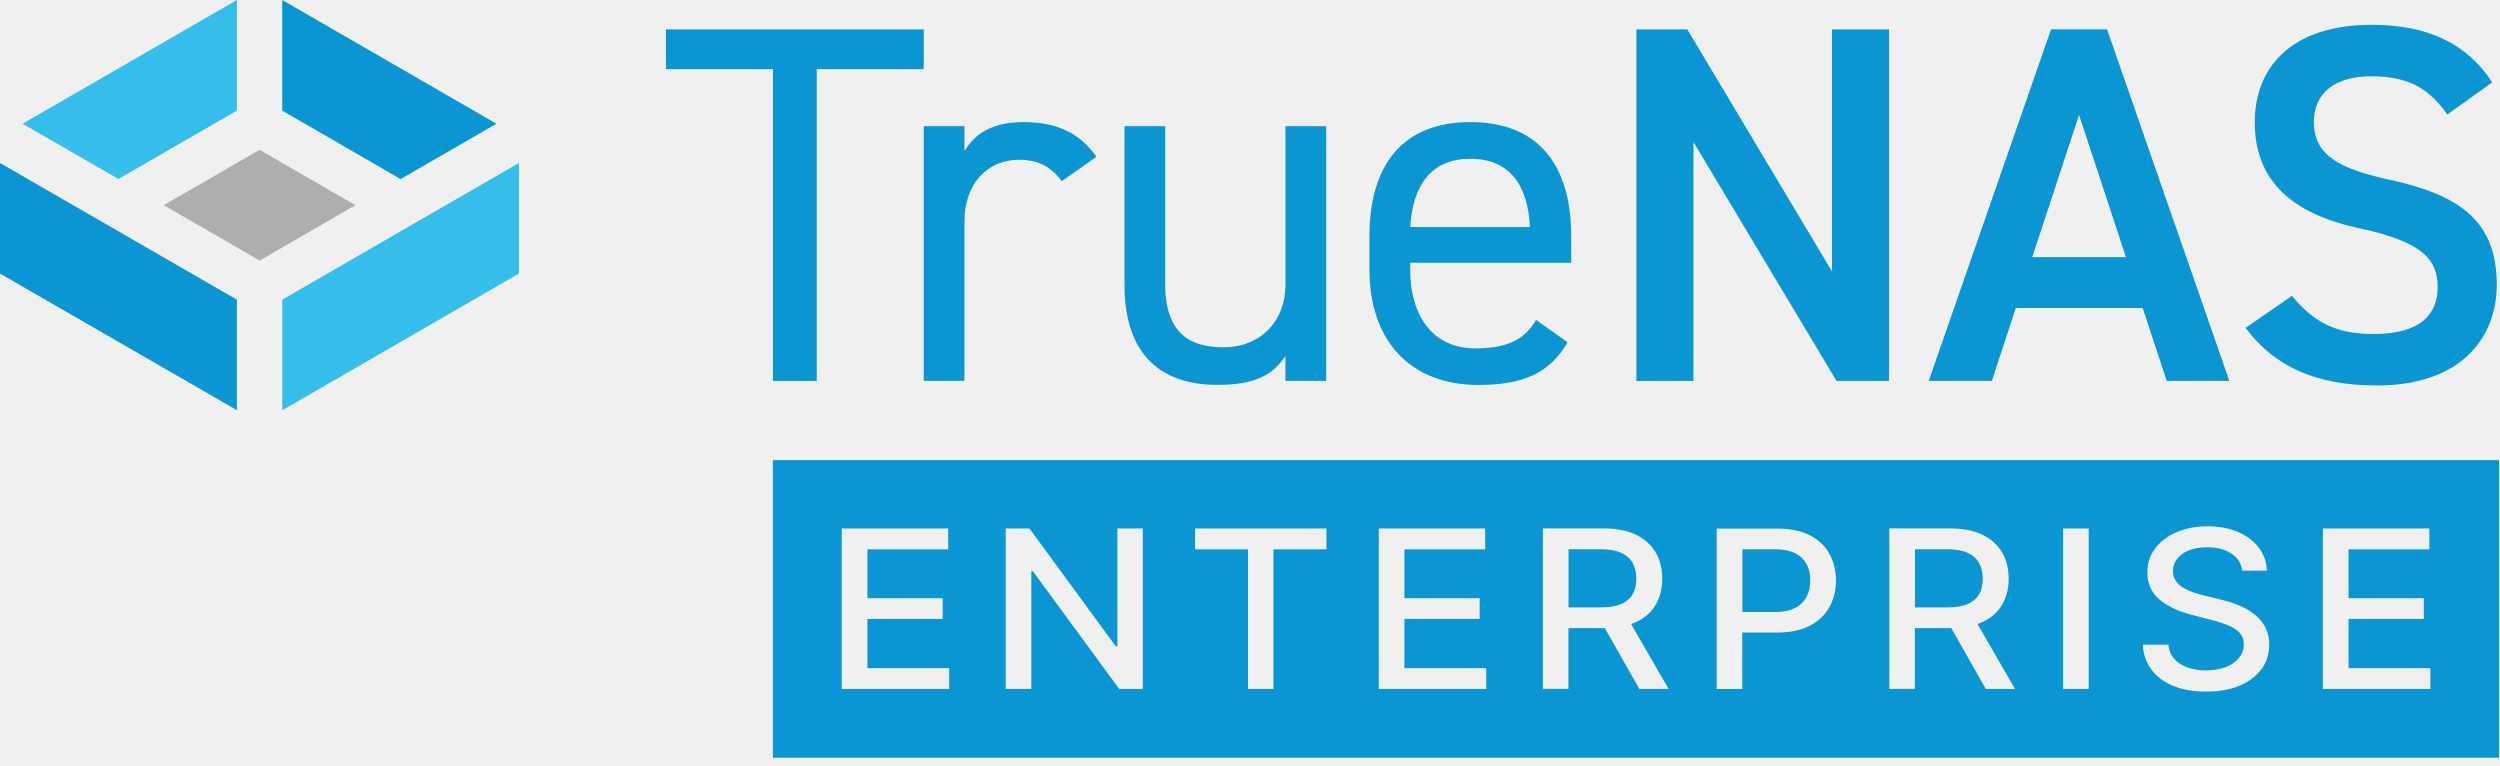
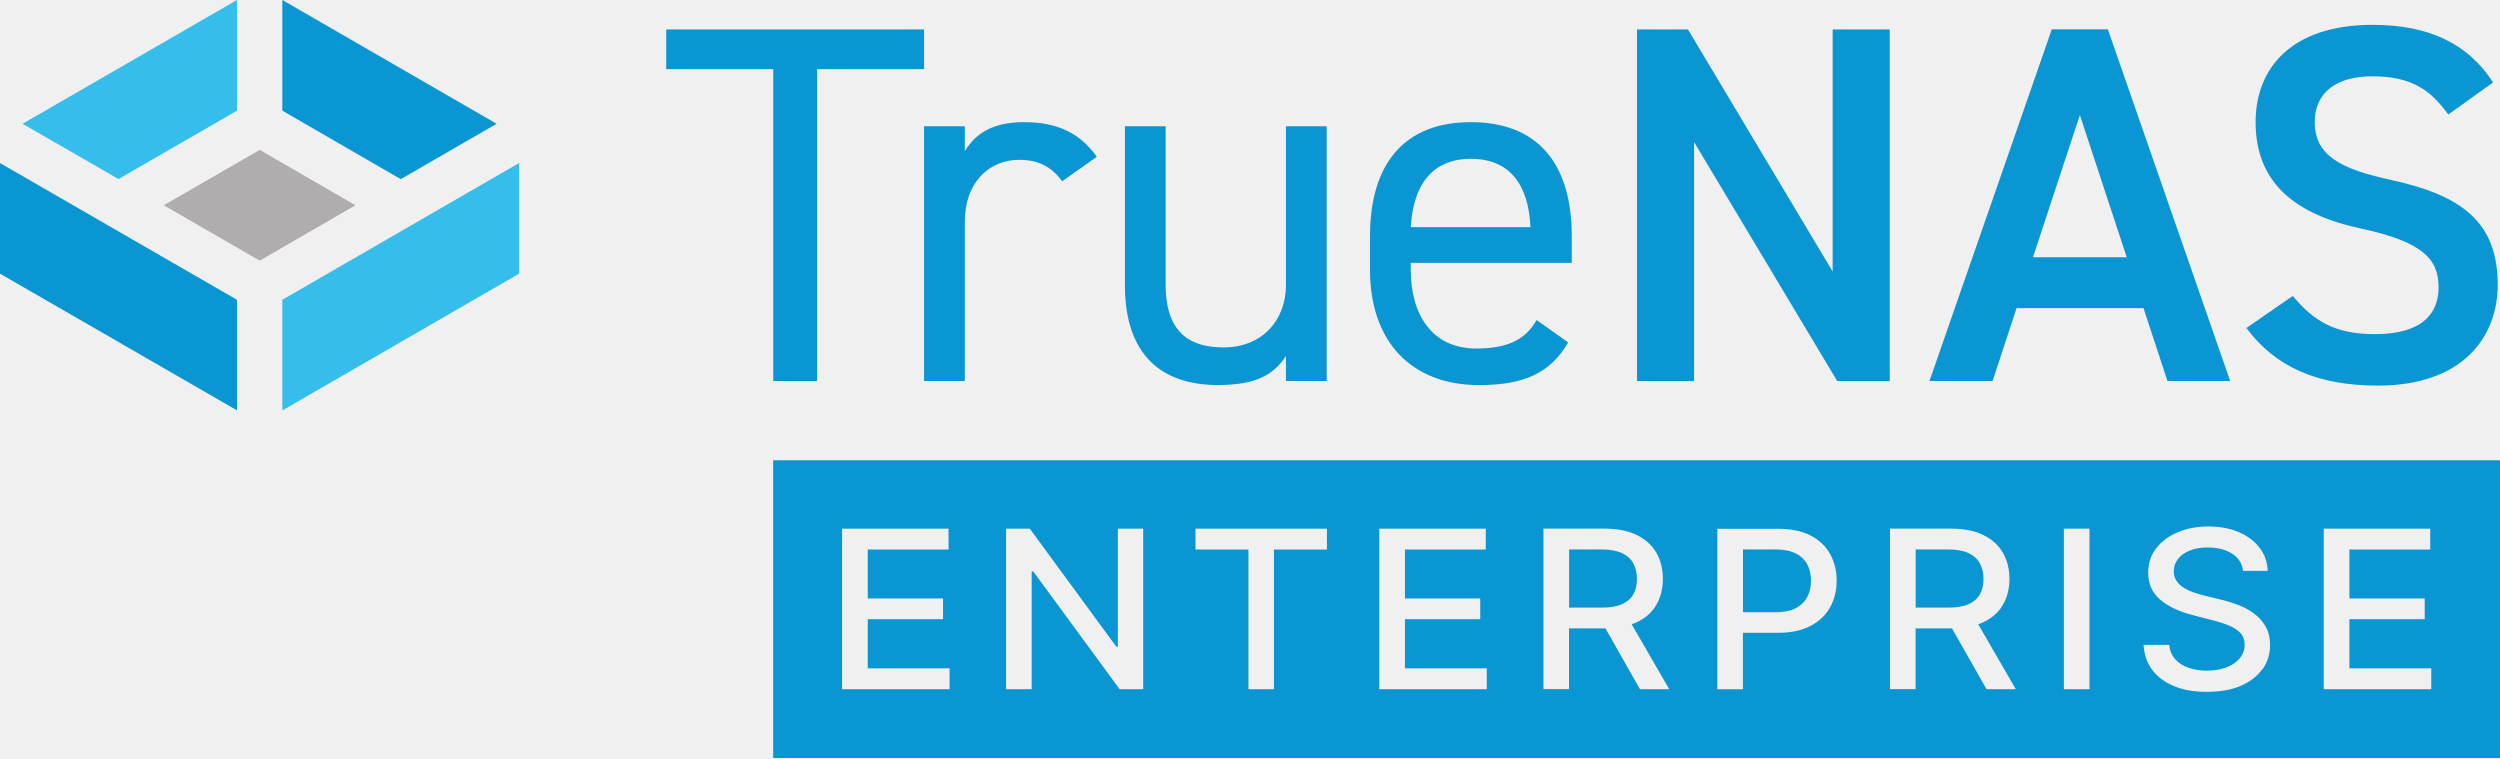
- <svg xmlns="http://www.w3.org/2000/svg" viewBox="0 0 294 90" fill="none">
-   <g clip-path="url(#a)">
-     <path d="M108.63 3.46v4.67H96.05V44.8H90.9V8.13H78.32V3.46h30.31ZM124.86 21.31c-1.26-1.74-2.82-2.52-5.03-2.52-3.66 0-6.41 2.76-6.41 7.25v18.75h-4.79V14.84h4.79v2.94c1.26-2.1 3.29-3.42 6.95-3.42 4.07 0 6.65 1.38 8.57 4.07l-4.07 2.88h-.01ZM155.96 44.79h-4.79v-2.94c-1.5 2.28-3.59 3.41-8.03 3.41-6.41 0-10.9-3.36-10.9-11.74V14.84h4.79v18.63c0 6.05 3.29 7.37 6.83 7.37 4.49 0 7.31-3.18 7.31-7.31V14.84h4.79V44.8v-.01ZM184.35 40.24c-2.1 3.66-5.27 5.03-10.48 5.03-8.03 0-12.82-5.21-12.82-13.54v-3.95c0-8.51 4.01-13.42 11.86-13.42s11.86 4.85 11.86 13.42v3.12h-18.93v.84c0 5.15 2.46 9.23 7.67 9.23 3.89 0 5.87-1.14 7.13-3.35l3.72 2.64-.01-.02ZM165.84 26.7h14.08c-.24-5.03-2.46-8.03-7.01-8.03s-6.77 3.06-7.07 8.03ZM222.15 3.46V44.8h-6.17l-16.83-28.1v28.1h-6.71V3.46h5.99l17.01 28.46V3.46h6.71ZM226.82 44.79 241.2 3.45h6.59l14.38 41.34h-7.37l-2.82-8.57h-14.92l-2.82 8.57h-7.43.01Zm12.17-14.55h11.02l-5.51-16.72-5.51 16.72ZM287.81 13.46c-2.04-2.82-4.25-4.49-8.93-4.49-4.25 0-6.77 1.92-6.77 5.39 0 3.95 3.12 5.51 8.87 6.77 8.33 1.8 12.64 4.91 12.64 12.34 0 6.17-4.13 11.86-14.08 11.86-7.07 0-12.04-2.16-15.46-6.77l5.45-3.77c2.46 2.94 4.91 4.49 9.65 4.49 5.69 0 7.49-2.52 7.49-5.51 0-3.3-1.86-5.33-9.05-6.89-7.97-1.68-12.46-5.51-12.46-12.52 0-6.23 4.07-11.44 13.78-11.44 6.59 0 11.2 2.22 14.14 6.77l-5.27 3.77Z" fill="#0A95D3" />
-     <path d="M61.03 19.16v13.01L33.19 48.25V35.24l27.84-16.08Z" fill="#35BEEB" />
-     <path d="M27.86 35.24v13L0 32.17v-13l12.59 7.26s.03.02.05.03l15.23 8.79-.01-.01Z" fill="#0A95D3" />
-     <path d="m41.79 24.13-11.26 6.51-11.28-6.51 11.28-6.51 11.26 6.51Z" fill="#AFADAE" />
-     <path d="m58.38 14.55-11.27 6.51-13.92-8.05V0l25.19 14.55Z" fill="#0A95D3" />
-     <path d="M27.86 0v13.01l-13.93 8.04-11.28-6.5L27.86 0Z" fill="#35BEEB" />
-     <path d="M231.39 71.03c.61-.26 1.06-.65 1.35-1.15.29-.5.43-1.11.43-1.82s-.14-1.33-.43-1.85-.74-.92-1.35-1.2c-.61-.28-1.42-.42-2.41-.42h-3.78v6.84h3.82c.97 0 1.77-.13 2.38-.4h-.01ZM190.65 71.03c.61-.26 1.06-.65 1.35-1.15.29-.5.43-1.11.43-1.82s-.14-1.33-.43-1.85-.74-.92-1.35-1.2c-.61-.28-1.42-.42-2.41-.42h-3.78v6.84h3.82c.97 0 1.77-.13 2.38-.4h-.01ZM211.1 65.06c-.61-.31-1.42-.47-2.42-.47h-3.78v7.38h3.82c.98 0 1.78-.16 2.39-.48.61-.32 1.06-.76 1.35-1.32.29-.56.43-1.19.43-1.91s-.14-1.35-.43-1.9c-.29-.55-.74-.99-1.35-1.3h-.01Z" fill="#0A95D3" />
-     <path d="M90.89 54.11v35h203v-35h-203Zm20.73 26.91H98.99V62.15h12.52v2.45h-9.5v5.75h8.85v2.44h-8.85v5.78h9.62v2.45h-.01Zm22.77 0h-2.77l-10.15-13.84h-.19v13.84h-3.01V62.15h2.79l10.16 13.86h.19V62.15h2.98v18.87Zm21.6-16.42h-6.23v16.42h-3V64.6h-6.22v-2.45h15.45v2.45Zm18.78 16.42h-12.63V62.15h12.52v2.45h-9.5v5.75h8.85v2.44h-8.85v5.78h9.62v2.45h-.01Zm18.02 0-4.06-7.15h-4.28v7.14h-3.01V62.14h7.12c1.55 0 2.83.25 3.86.76 1.02.5 1.79 1.2 2.3 2.09.51.89.76 1.91.76 3.07s-.26 2.17-.77 3.05c-.51.88-1.28 1.56-2.3 2.04-.19.09-.39.16-.6.23l4.42 7.64h-3.44Zm22.35-9.63c-.51.92-1.28 1.66-2.3 2.19-1.02.54-2.31.81-3.86.81h-4.09v6.64h-3.01V62.16H209c1.55 0 2.84.27 3.86.8s1.78 1.26 2.29 2.19c.51.92.76 1.96.76 3.12 0 1.16-.26 2.2-.77 3.13v-.01Zm18.39 9.63-4.06-7.15h-4.28v7.14h-3.01V62.14h7.12c1.55 0 2.83.25 3.86.76 1.02.5 1.79 1.2 2.3 2.09.51.89.76 1.91.76 3.07s-.26 2.17-.77 3.05c-.51.88-1.28 1.56-2.3 2.04-.19.09-.39.16-.6.23l4.42 7.64h-3.44Zm12.1 0h-3.01V62.15h3.01v18.87Zm20.33-2.37c-.58.83-1.42 1.48-2.52 1.96s-2.43.72-3.99.72-2.79-.22-3.88-.67c-1.09-.45-1.95-1.09-2.56-1.91-.62-.83-.96-1.81-1.02-2.94h3.02c.06.68.29 1.25.71 1.7.41.45.94.79 1.59 1 .65.22 1.36.33 2.13.33.85 0 1.61-.13 2.28-.38.67-.25 1.19-.61 1.57-1.07.38-.46.58-.99.58-1.61 0-.56-.17-1.02-.5-1.37-.33-.36-.79-.65-1.35-.88-.57-.23-1.21-.44-1.93-.62l-2.36-.61c-1.6-.41-2.86-1.02-3.8-1.82-.93-.8-1.4-1.86-1.4-3.17 0-1.09.31-2.04.94-2.85.62-.81 1.47-1.44 2.53-1.89 1.07-.45 2.27-.68 3.61-.68 1.34 0 2.55.22 3.58.67 1.04.45 1.85 1.06 2.45 1.85.6.78.91 1.68.94 2.7h-2.9c-.1-.87-.53-1.55-1.29-2.03-.75-.48-1.7-.72-2.85-.72-.82 0-1.53.12-2.12.36-.6.24-1.06.57-1.39 1-.33.43-.49.9-.49 1.43 0 .45.11.84.34 1.16.22.33.52.6.89.82.37.22.76.4 1.18.54.42.14.83.26 1.22.35l1.95.48c.64.15 1.29.35 1.96.6.67.25 1.29.58 1.86 1 .57.41 1.03.92 1.39 1.53.35.61.53 1.34.53 2.18 0 1.07-.29 2.02-.87 2.85l-.03-.01Zm19.84 2.37h-12.63V62.15h12.52v2.45h-9.5v5.75h8.85v2.44h-8.85v5.78h9.62v2.45h-.01Z" fill="#0A95D3" />
-   </g>
-   <defs>
-     <clipPath id="a">
-       <path fill="#fff" d="M0 0h293.89v89.11H0z" />
-     </clipPath>
-   </defs>
+ <svg xmlns="http://www.w3.org/2000/svg" xmlns:xlink="http://www.w3.org/1999/xlink" viewBox="0 0 293.89 89.11">
+   <path fill="#0a95d3" d="M108.63 3.46v4.67H96.05V44.8H90.9V8.13H78.32V3.46h30.31ZM124.86 21.31c-1.26-1.74-2.82-2.52-5.03-2.52-3.66 0-6.41 2.76-6.41 7.25v18.75h-4.79V14.84h4.79v2.94c1.26-2.1 3.29-3.42 6.95-3.42 4.07 0 6.65 1.38 8.57 4.07l-4.07 2.88h-.01ZM155.96 44.79h-4.79v-2.94c-1.5 2.28-3.59 3.41-8.03 3.41-6.41 0-10.9-3.36-10.9-11.74V14.84h4.79v18.63c0 6.05 3.29 7.37 6.83 7.37 4.49 0 7.31-3.18 7.31-7.31V14.84h4.79V44.8v-.01ZM184.35 40.24c-2.1 3.66-5.27 5.03-10.48 5.03-8.03 0-12.82-5.21-12.82-13.54v-3.95c0-8.51 4.01-13.42 11.86-13.42s11.86 4.85 11.86 13.42v3.12h-18.93v.84c0 5.15 2.46 9.23 7.67 9.23 3.89 0 5.87-1.14 7.13-3.35l3.72 2.64-.01-.02ZM165.84 26.7h14.08c-.24-5.03-2.46-8.03-7.01-8.03s-6.77 3.06-7.07 8.03ZM222.15 3.46V44.8h-6.17l-16.83-28.1v28.1h-6.71V3.46h5.99l17.01 28.46V3.46h6.71ZM226.82 44.79 241.2 3.45h6.59l14.38 41.34h-7.37l-2.82-8.57h-14.92l-2.82 8.57h-7.43.01Zm12.17-14.55h11.02l-5.51-16.72-5.51 16.72ZM287.81 13.46c-2.04-2.82-4.25-4.49-8.93-4.49-4.25 0-6.77 1.92-6.77 5.39 0 3.95 3.12 5.51 8.87 6.77 8.33 1.8 12.64 4.91 12.64 12.34 0 6.17-4.13 11.86-14.08 11.86-7.07 0-12.04-2.16-15.46-6.77l5.45-3.77c2.46 2.94 4.91 4.49 9.65 4.49 5.69 0 7.49-2.52 7.49-5.51 0-3.3-1.86-5.33-9.05-6.89-7.97-1.68-12.46-5.51-12.46-12.52 0-6.23 4.07-11.44 13.78-11.44 6.59 0 11.2 2.22 14.14 6.77l-5.27 3.77Z" />
+   <a xlink:href="39.967">
+     <path fill="#35beeb" d="M61.03 19.16v13.01L33.19 48.25V35.24l27.84-16.08z" />
+   </a>
+   <a xlink:href="56.178">
+     <path fill="#0a95d3" d="M27.86 35.24v13L0 32.17v-13l12.59 7.26s.03.02.05.03l15.23 8.79-.01-.01Z" />
+   </a>
+   <a xlink:href="31.995">
+     <path fill="#afadae" d="m41.79 24.13-11.26 6.51-11.28-6.51 11.28-6.51 11.26 6.51z" />
+   </a>
+   <a xlink:href="56.178">
+     <path fill="#0a95d3" d="m58.38 14.55-11.27 6.51-13.92-8.05V0l25.19 14.55z" />
+   </a>
+   <a xlink:href="39.967">
+     <path fill="#35beeb" d="M27.86 0v13.01l-13.93 8.04-11.28-6.5L27.86 0z" />
+   </a>
+   <path fill="#0a95d3" d="M231.39 71.03c.61-.26 1.06-.65 1.35-1.15.29-.5.43-1.11.43-1.82s-.14-1.33-.43-1.85-.74-.92-1.35-1.2-1.42-.42-2.41-.42h-3.78v6.84h3.82c.97 0 1.77-.13 2.38-.4h-.01ZM190.65 71.03c.61-.26 1.06-.65 1.35-1.15.29-.5.43-1.11.43-1.82s-.14-1.33-.43-1.85-.74-.92-1.35-1.2-1.42-.42-2.41-.42h-3.78v6.84h3.82c.97 0 1.77-.13 2.38-.4h-.01ZM211.1 65.06c-.61-.31-1.42-.47-2.42-.47h-3.78v7.38h3.82c.98 0 1.78-.16 2.39-.48s1.06-.76 1.35-1.32c.29-.56.43-1.19.43-1.91s-.14-1.35-.43-1.9-.74-.99-1.35-1.3h-.01Z" />
+   <path fill="#0a95d3" d="M90.89 54.11v35h203v-35h-203Zm20.73 26.91H98.99V62.15h12.52v2.45h-9.5v5.75h8.85v2.44h-8.85v5.78h9.62v2.45h-.01Zm22.77 0h-2.77l-10.15-13.84h-.19v13.84h-3.01V62.15h2.79l10.16 13.86h.19V62.15h2.98v18.87Zm21.6-16.42h-6.23v16.42h-3V64.6h-6.22v-2.45h15.45v2.45Zm18.78 16.42h-12.63V62.15h12.52v2.45h-9.5v5.75h8.85v2.44h-8.85v5.78h9.62v2.45h-.01Zm18.02 0-4.06-7.15h-4.28v7.14h-3.01V62.14h7.12c1.55 0 2.83.25 3.86.76 1.02.5 1.79 1.2 2.3 2.09.51.89.76 1.91.76 3.07s-.26 2.17-.77 3.05c-.51.88-1.28 1.56-2.3 2.04-.19.09-.39.16-.6.23l4.42 7.64h-3.44Zm22.35-9.63c-.51.92-1.28 1.66-2.3 2.19-1.02.54-2.31.81-3.86.81h-4.09v6.64h-3.01V62.16H209c1.55 0 2.84.27 3.86.8s1.78 1.26 2.29 2.19c.51.92.76 1.96.76 3.12s-.26 2.2-.77 3.13v-.01Zm18.39 9.63-4.06-7.15h-4.28v7.14h-3.01V62.14h7.12c1.55 0 2.83.25 3.86.76 1.02.5 1.79 1.2 2.3 2.09.51.89.76 1.91.76 3.07s-.26 2.17-.77 3.05-1.28 1.56-2.3 2.04c-.19.09-.39.16-.6.23l4.42 7.64h-3.44Zm12.1 0h-3.01V62.15h3.01v18.87Zm20.33-2.37c-.58.83-1.42 1.48-2.52 1.96s-2.43.72-3.99.72-2.79-.22-3.88-.67c-1.09-.45-1.95-1.09-2.56-1.91-.62-.83-.96-1.81-1.02-2.94h3.02c.06.68.29 1.25.71 1.7.41.45.94.79 1.59 1 .65.22 1.36.33 2.13.33.85 0 1.61-.13 2.28-.38s1.19-.61 1.57-1.07.58-.99.58-1.61c0-.56-.17-1.02-.5-1.37-.33-.36-.79-.65-1.35-.88-.57-.23-1.21-.44-1.93-.62l-2.36-.61c-1.6-.41-2.86-1.02-3.8-1.82-.93-.8-1.4-1.86-1.4-3.17 0-1.09.31-2.04.94-2.85.62-.81 1.47-1.44 2.53-1.89 1.07-.45 2.27-.68 3.61-.68s2.55.22 3.58.67c1.04.45 1.85 1.06 2.45 1.85.6.78.91 1.68.94 2.7h-2.9c-.1-.87-.53-1.55-1.29-2.03-.75-.48-1.7-.72-2.85-.72-.82 0-1.53.12-2.12.36-.6.24-1.06.57-1.39 1s-.49.9-.49 1.43c0 .45.11.84.34 1.16.22.33.52.6.89.82.37.22.76.4 1.18.54.42.14.83.26 1.22.35l1.95.48c.64.15 1.29.35 1.96.6.67.25 1.29.58 1.86 1 .57.41 1.03.92 1.39 1.53.35.61.53 1.34.53 2.18 0 1.07-.29 2.02-.87 2.85l-.03-.01Zm19.84 2.37h-12.63V62.15h12.52v2.45h-9.5v5.75h8.85v2.44h-8.85v5.78h9.62v2.45h-.01Z" />
</svg>
